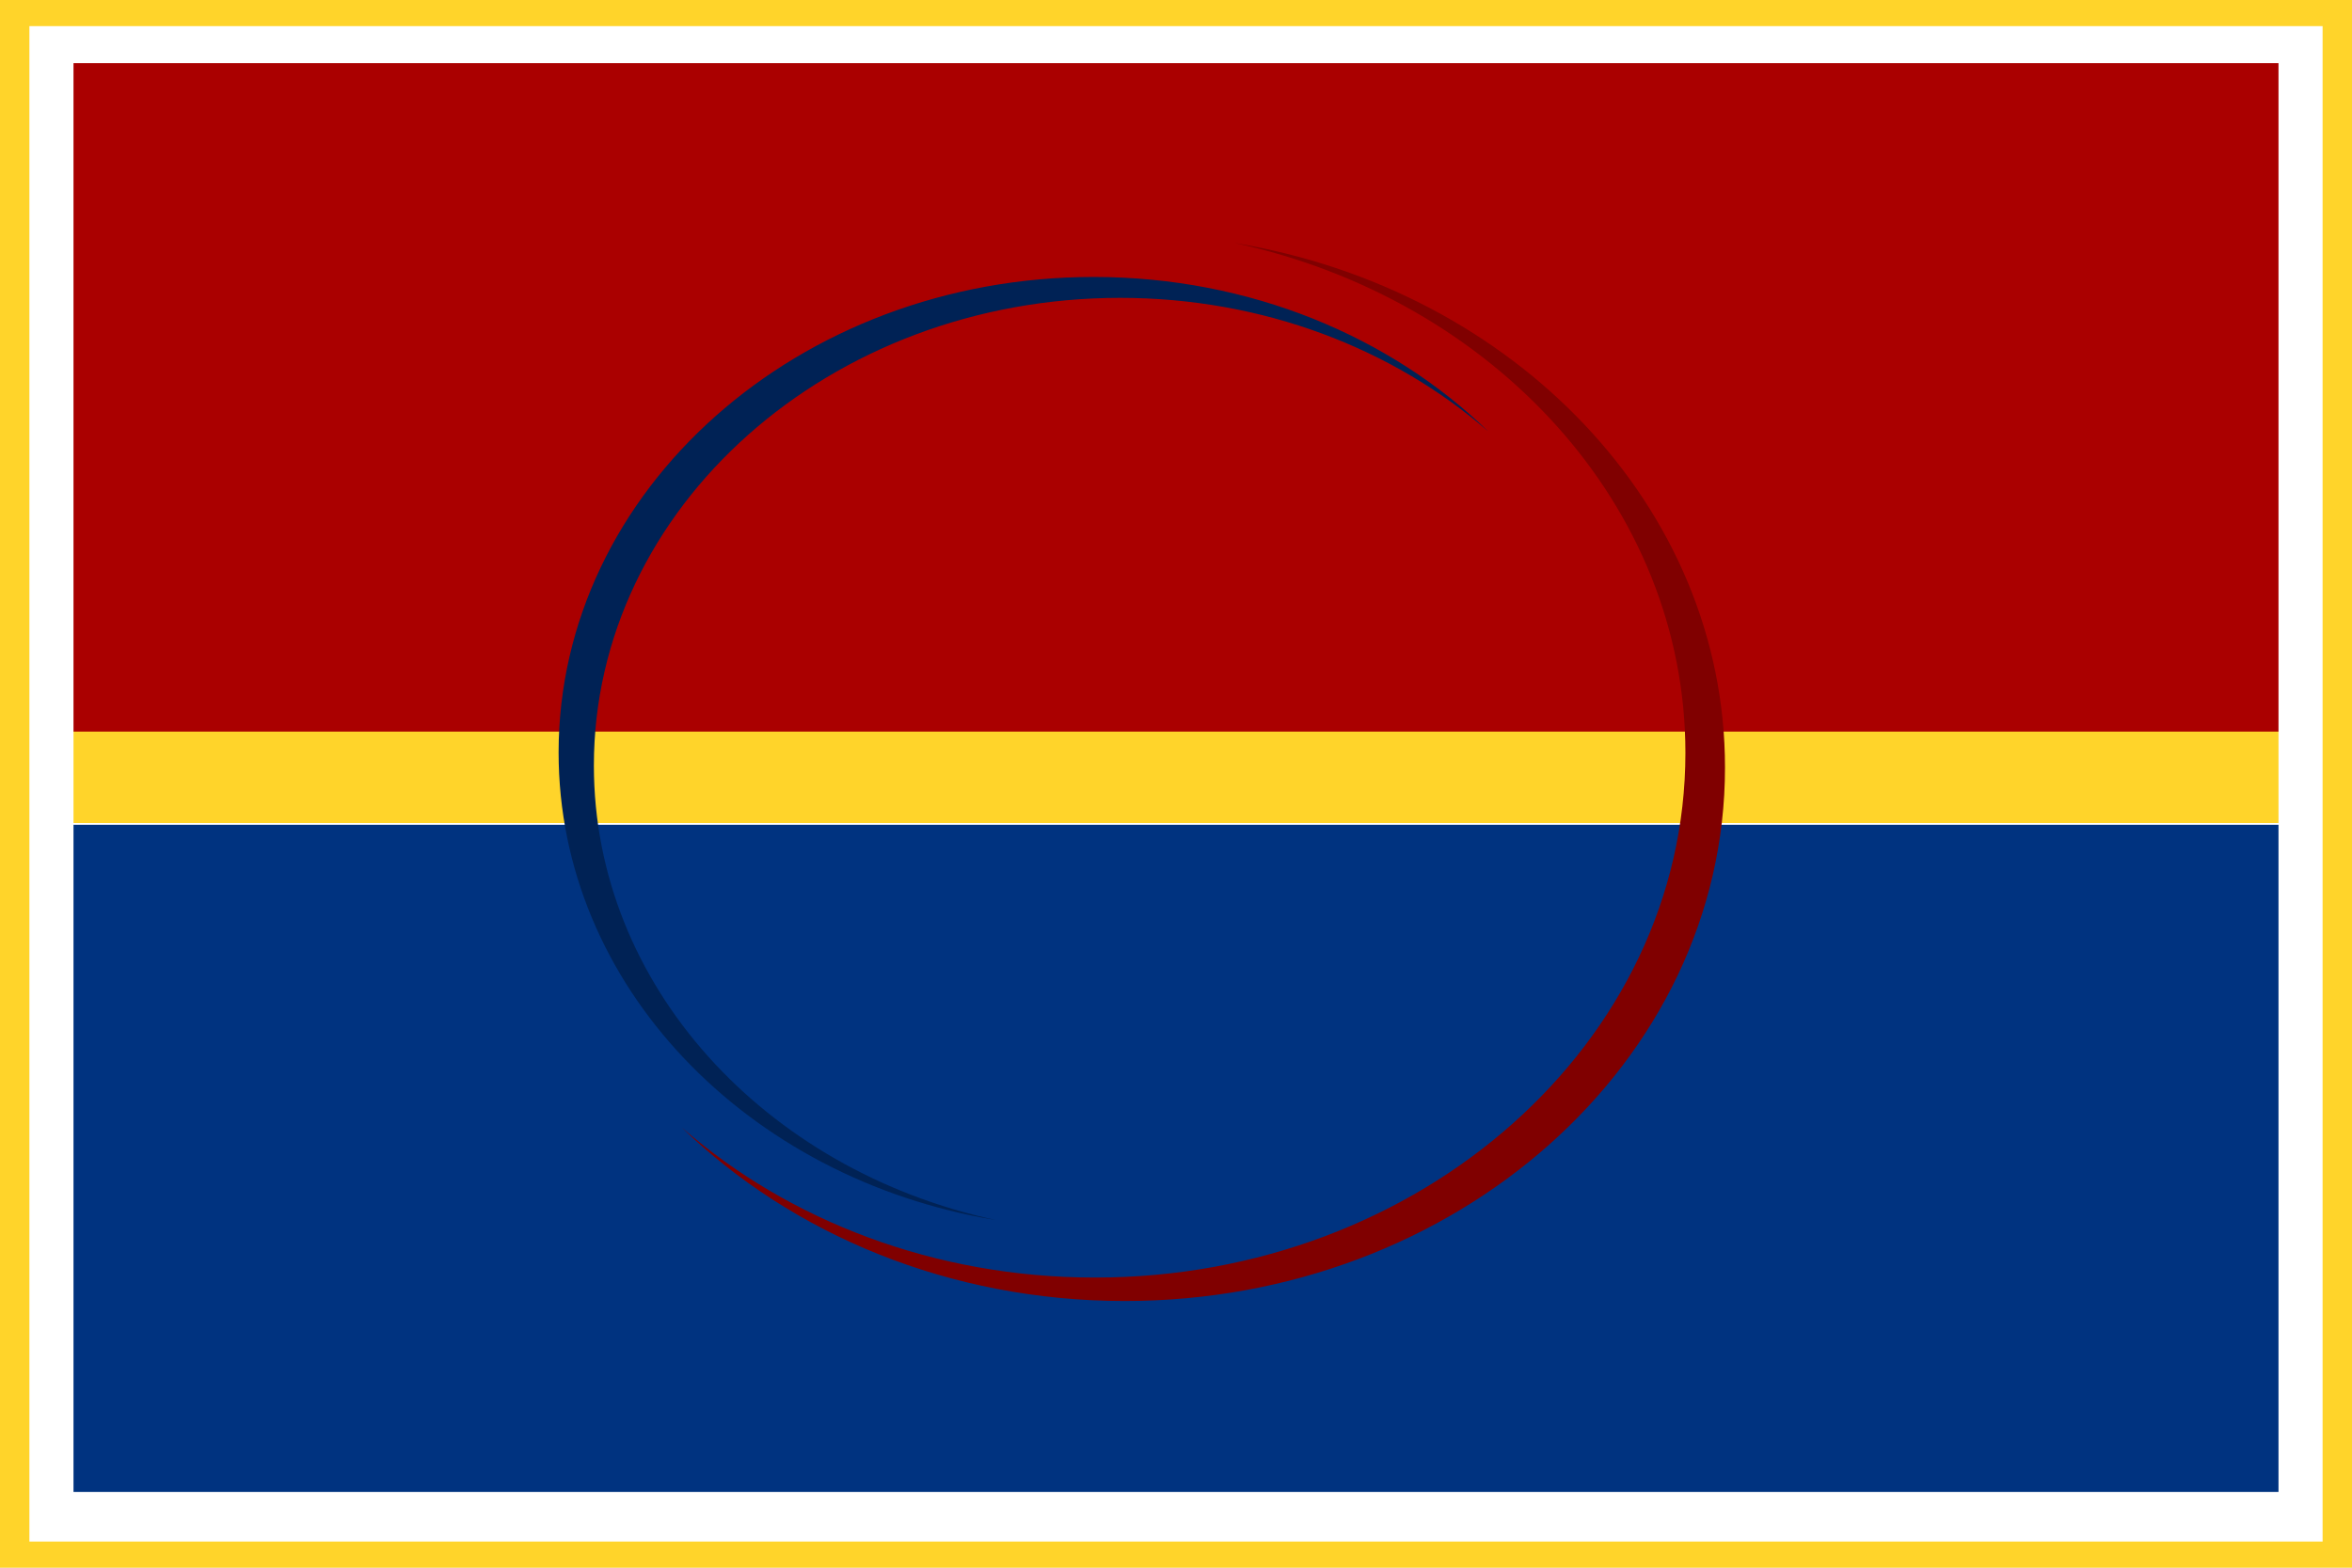
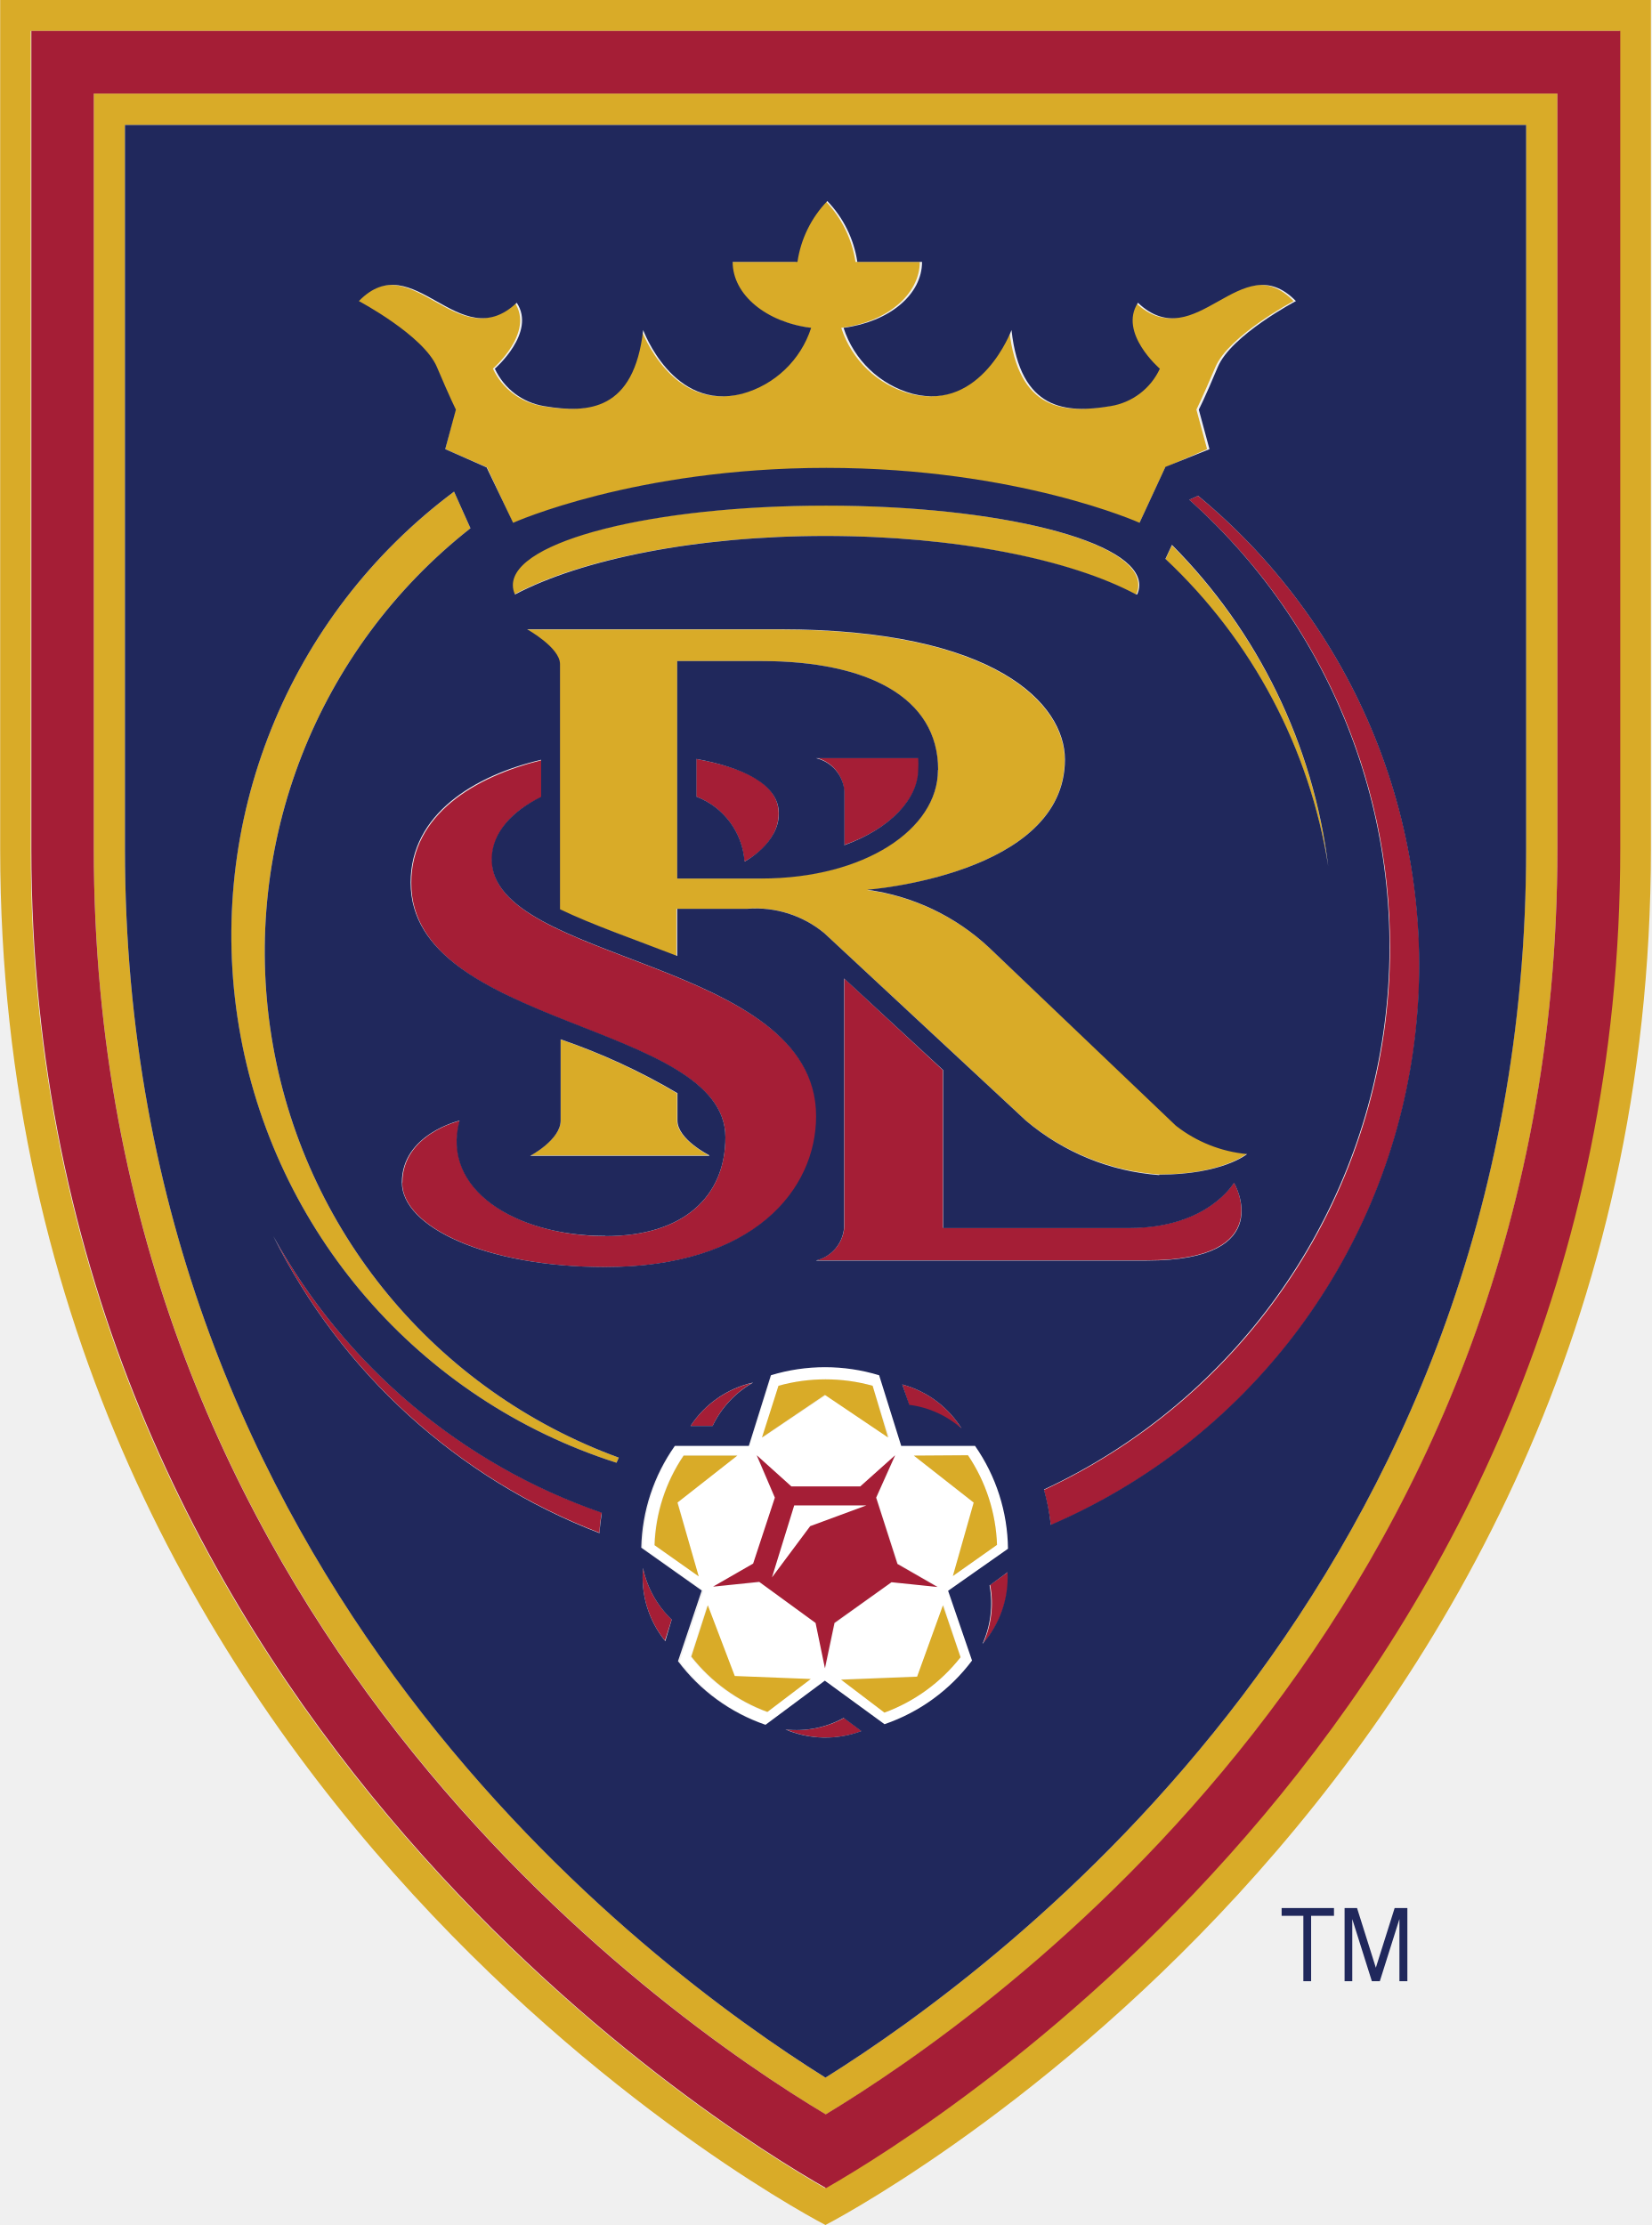
- <svg xmlns="http://www.w3.org/2000/svg" version="1.0" width="600" height="400" id="svg1878">
-   <defs id="defs1880">
-     <linearGradient id="linearGradient7085">
-       <stop style="stop-color:#009900;stop-opacity:1;" offset="0" id="stop7087" />
-       <stop id="stop8064" offset="1" style="stop-color:#00af00;stop-opacity:0.498;" />
-     </linearGradient>
-   </defs>
-   <rect style="fill:#ffd42a;fill-opacity:1;stroke:none;stroke-width:10;stroke-linecap:square;stroke-linejoin:miter;stroke-miterlimit:4;stroke-dasharray:none;stroke-dashoffset:0;stroke-opacity:1" id="rect4162" width="600" height="400" x="0" y="0" />
-   <rect y="6.667" x="7.5" height="386.667" width="585" id="rect4164" style="fill:#ffffff;fill-opacity:1;stroke:none;stroke-width:10;stroke-linecap:square;stroke-linejoin:miter;stroke-miterlimit:4;stroke-dasharray:none;stroke-dashoffset:0;stroke-opacity:1" />
-   <rect style="fill:#ffffff;fill-opacity:1;stroke:none;stroke-width:10;stroke-linecap:square;stroke-linejoin:miter;stroke-miterlimit:4;stroke-dasharray:none;stroke-dashoffset:0;stroke-opacity:1" id="rect4166" width="562.5" height="366.667" x="18.75" y="16.667" />
-   <rect style="fill:#ffd42a;fill-opacity:1;stroke:none;stroke-width:10;stroke-linecap:square;stroke-linejoin:miter;stroke-miterlimit:4;stroke-dasharray:none;stroke-dashoffset:0;stroke-opacity:1" id="rect4171" width="562.5" height="23.555" x="18.75" y="186.445" />
-   <rect y="16.112" x="18.75" height="170.555" width="562.5" id="rect4173" style="fill:#aa0000;fill-opacity:1;stroke:none;stroke-width:10;stroke-linecap:square;stroke-linejoin:miter;stroke-miterlimit:4;stroke-dasharray:none;stroke-dashoffset:0;stroke-opacity:1" />
-   <rect style="fill:#003380;fill-opacity:1;stroke:none;stroke-width:10;stroke-linecap:square;stroke-linejoin:miter;stroke-miterlimit:4;stroke-dasharray:none;stroke-dashoffset:0;stroke-opacity:1" id="rect4175" width="562.5" height="170.222" x="18.75" y="210.445" />
-   <path style="fill:#002255;fill-opacity:1;stroke:none;stroke-width:10;stroke-linecap:square;stroke-linejoin:miter;stroke-miterlimit:4;stroke-dasharray:none;stroke-dashoffset:0;stroke-opacity:1" d="M 279,70.667 C 203.652,70.667 142.5,125.024 142.5,192 C 142.5,251.385 190.572,300.842 253.992,311.292 C 195.2,298.598 151.5,251.479 151.5,195.333 C 151.5,129.461 211.644,76 285.75,76 C 322.285,76 355.426,88.994 379.641,110.062 C 354.68,85.855 318.825,70.667 279,70.667 z " id="path4177" />
-   <path id="path4182" d="M 286.909,331.958 C 371.442,331.958 440.049,270.975 440.049,195.834 C 440.049,129.21 386.117,73.724 314.966,62 C 380.925,76.241 429.952,129.104 429.952,192.094 C 429.952,265.996 362.476,325.975 279.336,325.975 C 238.347,325.975 201.167,311.397 174,287.76 C 202.004,314.919 242.229,331.958 286.909,331.958 z " style="fill:#800000;fill-opacity:1;stroke:none;stroke-width:10;stroke-linecap:square;stroke-linejoin:miter;stroke-miterlimit:4;stroke-dasharray:none;stroke-dashoffset:0;stroke-opacity:1" />
+ <svg xmlns="http://www.w3.org/2000/svg" height="367.104" viewBox="0 0 186.95 252" width="272.402">
+   <path d="m114.28 175.32a20.74 20.74 0 0 0 -3.73-11.65h-8.39l-2.5-8a21 21 0 0 0 -12.26 0l-2.5 8h-8.38a20.74 20.74 0 0 0 -3.73 11.65l6.85 4.85-2.69 8a20.81 20.81 0 0 0 9.91 7.21l6.63-4.93 6.72 5a20.81 20.81 0 0 0 9.93-7.3l-2.69-8zm-4.69-10.53a19.36 19.36 0 0 1 3.29 10.15l-5 3.53 2.35-8.29-6.78-5.32zm-21.44-7.84a19.88 19.88 0 0 1 10.66 0l1.87 5.84-7.15-4.78-7.13 4.78zm-9.1 21.55-5-3.53a19.21 19.21 0 0 1 3.35-10.18h6.12l-6.78 5.32zm7.75 15.42a19.64 19.64 0 0 1 -8.62-6.27l1.87-5.81 3 8.08 8.61.34zm6.68-4.89-1.08-5.16-6.4-4.67-5.23.54 4.54-2.61 2.46-7.47-2.17-4.83 4 3.53h7.9l3.9-3.53-2.15 4.8 2.45 7.47 4.54 2.61-5.3-.5-6.38 4.67zm15.29-1.38a19.64 19.64 0 0 1 -8.62 6.27l-4.91-3.73 8.61-.34 3-8.08z" fill="#fff" />
+   <path d="m87.4 178.66 4.37-5.81 6.34-2.37h-8.17z" fill="#fff" />
+   <g fill="#d9ab28">
+     <path d="m0 0v96.15c0 107.91 93.46 155.85 93.46 155.85s93.48-47.94 93.48-155.85v-96.15zm183.4 96.15c0 96.66-77.71 144.69-90 151.67-12.23-7-89.94-55-89.94-151.67v-92.65h179.94z" />
+     <path d="m93.47 239.5c18.67-11.2 82.88-56 82.88-143.32v-85.58h-165.75v85.55c0 87.3 64.29 132.1 82.86 143.32m-79.33-225.32h158.67v82c0 82.81-59.23 126.56-79.35 139.16-20.05-12.6-79.32-56.35-79.32-139.16v-82z" />
+     <path d="m131.96 63.35a60.74 60.74 0 0 1 18.44 34.82 62.48 62.48 0 0 0 -17.7-36.4zm-61.9 101.74a61 61 0 0 1 -16.8-105.26l-1.86-4.15a62.7 62.7 0 0 0 18.41 110 1.74 1.74 0 0 1 .26-.58m41.93-57.77a25.18 25.18 0 0 0 -13.85-6.53s22.4-1.72 22.4-14.75c0-6.27-7.84-14.75-32.27-14.75h-28.66s3.73 2.13 3.73 4v27.72c3.57 1.74 8.42 3.34 13.23 5.3v-5.39h7.88a12.19 12.19 0 0 1 8.87 2.76l22.85 21.24a26.43 26.43 0 0 0 15.1 6.09c7.09 0 9.93-2.37 9.93-2.37a15.42 15.42 0 0 1 -8.06-3.27zm-25.8-7.83h-9.53v-24.63h9.53c12 0 20 4.11 20 12.3 0 6.65-8.31 12.28-20 12.28" />
+     <path d="m63.47 117.73v9.2c0 2.13-3.42 3.94-3.42 3.94h20.22s-3.62-1.87-3.62-3.94v-3.1a71.85 71.85 0 0 0 -13.18-6.1m-14.07-76.16c1.51 3.57 2.15 4.82 2.15 4.82l-1.15 4.48 4.74 2.07 2.93 6.33s13.82-6.22 35.47-6.22 35.47 6.22 35.47 6.22l2.93-6.33 4.74-2.07-1.21-4.48s.63-1.25 2.15-4.82 8.85-7.47 8.85-7.47c-6.2-6.37-11.33 6.38-17.88.19-2.24 3.38 2.48 7.47 2.48 7.47a7.47 7.47 0 0 1 -5.6 4.24c-5 .84-10.15.52-11.2-8.62 0 0-3.36 9.24-11.2 7.22a11.35 11.35 0 0 1 -7.82-7.47c5.06-.62 8.89-3.73 8.89-7.47h-7.28a12.64 12.64 0 0 0 -3.4-6.89 12.53 12.53 0 0 0 -3.38 6.89h-7.33c0 3.73 3.83 6.79 8.89 7.47a11.35 11.35 0 0 1 -7.82 7.47c-7.8 2-11.2-7.22-11.2-7.22-1.01 9.12-6.22 9.45-11.22 8.61a7.47 7.47 0 0 1 -5.6-4.24s4.72-4.05 2.48-7.47c-6.53 6.22-11.67-6.54-17.88-.18 0 0 7.34 3.86 8.85 7.47" />
+     <path d="m128.65 67.33a2.48 2.48 0 0 0 .24-1.08c0-5-15.85-9-35.47-9s-35.47 4-35.47 9a2.48 2.48 0 0 0 .24 1.08c7.48-3.98 20.55-6.63 35.21-6.63s27.62 2.65 35.16 6.63m-51.86 102.85 6.78-5.32h-6.08a19.21 19.21 0 0 0 -3.29 10.15l5 3.53zm22.1-13.23a19.88 19.88 0 0 0 -10.66 0l-1.87 5.86 7.13-4.82 7.15 4.82zm4.67 7.91 6.78 5.32-2.36 8.32 5-3.53a19.36 19.36 0 0 0 -3.29-10.15zm-23.33 16.95-1.87 5.81a19.51 19.51 0 0 0 8.62 6.27l4.91-3.73-8.61-.34zm23.7 8.09-8.61.34 4.91 3.73a19.51 19.51 0 0 0 8.62-6.27l-2-5.88z" />
+   </g>
+   <path d="m3.53 3.5v92.65c0 96.66 77.71 144.69 90 151.67 12.23-7 89.94-55 89.94-151.67v-92.65zm172.82 92.65c0 87.3-64.29 132.1-82.86 143.32-18.67-11.2-82.89-55.97-82.89-143.32v-85.55h165.75z" fill="#a51e36" />
+   <path d="m157.4 107.28a67.74 67.74 0 0 1 -39.2 61.47 27 27 0 0 1 .78 4 69 69 0 0 0 16.67-116.6l-1 .45a67.72 67.72 0 0 1 22.75 50.68m-89.53 66.32a15.43 15.43 0 0 1 .26-2.3 67.72 67.72 0 0 1 -37.2-31.3 68.88 68.88 0 0 0 36.94 33.6m27.72-84v6.1c5.36-1.87 8.44-5.34 8.44-8.61a9 9 0 0 0 0-1.27h-11.63a4.18 4.18 0 0 1 3.17 3.73" fill="#a51e36" />
+   <path d="m95.59 110.82v28.19a4.16 4.16 0 0 1 -3.19 3.73h37.47c14.93 0 9.86-8.81 9.86-8.81s-2.93 5.13-11.82 5.13h-21.15v-17.86zm-11.29-13.25s3.86-1.87 3.86-5.43-4.26-5.25-9.33-6.18v4.27a8.51 8.51 0 0 1 5.45 7.34m-38.75 36.38c0 5 9.56 9.56 23 9.56 16.91 0 23.95-8.77 23.95-17.06 0-17.75-36.77-17.38-36.77-29.06 0-3.06 2.31-5.6 5.6-7.09v-4.2c-7.53 1.86-14.75 6.15-14.75 13.88-.1 16.44 35.57 15.9 35.57 28.82 0 6.66-4.67 11.2-13.55 11.2-10.08 0-18.67-5.25-16.5-13.07 0 0-6.53 1.51-6.53 7m27.25 43.66a11.48 11.48 0 0 0 2.48 8.23l.77-2.41a11.07 11.07 0 0 1 -3.25-5.82m16.15 18.28a11.61 11.61 0 0 0 8.61.19l-2-1.49a11.07 11.07 0 0 1 -6.57 1.31m23.12-16.38a11 11 0 0 1 -.8 6.65 11.5 11.5 0 0 0 2.84-8.12zm-9.95-22.7.78 2.39a11.07 11.07 0 0 1 6.07 2.82 11.44 11.44 0 0 0 -6.85-5.21m-16.93-.19a11.48 11.48 0 0 0 -7.05 4.89h2.5a11.2 11.2 0 0 1 4.55-4.91m13.97 13.03 2.15-4.8-3.95 3.53h-7.8l-3.92-3.53 2.05 4.8-2.46 7.47-4.54 2.61 5.23-.54 6.38 4.65 1.06 5.13 1.08-5.13 6.46-4.61 5.21.54-4.54-2.61zm-7.47 3.23-4.33 5.81 2.52-8.16h8.18z" fill="#a51e36" />
+   <path d="m14.13 14.15v82c0 82.81 59.23 126.56 79.33 139.16 20.12-12.6 79.35-56.35 79.35-139.16v-82zm61.19 171.73a11.48 11.48 0 0 1 -2.52-8.29 11.2 11.2 0 0 0 3.25 5.84zm13.63 10a11.07 11.07 0 0 0 6.57-1.31l2 1.49a11.61 11.61 0 0 1 -8.61-.19m23.17-16.33 2-1.47a11.5 11.5 0 0 1 -2.84 8.12 11.2 11.2 0 0 0 .8-6.65m-4.69.63 2.71 7.9a20.81 20.81 0 0 1 -9.91 7.21l-6.76-4.93-6.72 5a20.81 20.81 0 0 1 -9.91-7.21l2.69-8-6.85-4.85a20.74 20.74 0 0 1 3.8-11.53h8.38l2.5-8a21 21 0 0 1 12.26 0l2.5 8h8.36a20.74 20.74 0 0 1 3.73 11.65zm-38.79-40.17c8.84 0 13.57-4.5 13.57-11.2 0-13-35.65-12.41-35.65-28.86 0-7.73 7.22-12.11 14.78-13.89v4.2c-3.19 1.55-5.6 4-5.6 7.09.01 11.69 36.74 11.32 36.74 29.07 0 8.29-7 17.09-23.91 17.09-13.48 0-23-4.54-23-9.58 0-5.47 6.53-7 6.53-7-2.14 7.83 6.38 13.06 16.47 13.06m11.78-9.07h-20.25s3.45-1.81 3.45-4v-9.2a71.85 71.85 0 0 1 13.23 6.1v3.1c0 2.13 3.62 3.94 3.62 3.94m48.33-63.52c-7.47-4-20.53-6.63-35.19-6.63s-27.62 2.65-35.16 6.63a2.45 2.45 0 0 1 -.24-1.06c0-5 15.85-9 35.47-9s35.47 4 35.47 9a2.45 2.45 0 0 1 -.24 1.06m-19.73 94.6a11.07 11.07 0 0 0 -6.07-2.82l-.8-2.31a11.44 11.44 0 0 1 6.85 5.21m-23.78-5.4a11.2 11.2 0 0 0 -4.55 4.89h-2.5a11.48 11.48 0 0 1 7.06-4.91m7.16-13.83a4.16 4.16 0 0 0 3.17-3.73v-28.21l11.22 10.38v17.89h21.12c8.89 0 11.82-5.13 11.82-5.13s5.15 8.81-9.86 8.81h-37.47zm38.85-9.67a26.43 26.43 0 0 1 -15.08-6.16l-22.84-21.24a12.19 12.19 0 0 0 -8.75-2.76h-7.91v5.34c-4.82-1.87-9.67-3.55-13.27-5.29v-27.77c0-1.87-3.73-3.94-3.73-3.94h28.64c24.43 0 32.27 8.47 32.27 14.75 0 13.07-22.4 14.75-22.4 14.75a25.18 25.18 0 0 1 13.82 6.56l21.15 20.17a15.42 15.42 0 0 0 8.06 3.21s-2.81 2.33-9.94 2.33m.69-69.74.74-1.59a62.48 62.48 0 0 1 17.7 36.4 60.74 60.74 0 0 0 -18.44-34.81m0-10.42-2.93 6.33s-13.82-6.22-35.47-6.22-35.47 6.22-35.47 6.22l-3-6.27-4.69-2.07 1.21-4.48s-.63-1.23-2.15-4.82-8.84-7.47-8.84-7.47c6.2-6.37 11.33 6.38 17.88.19 2.24 3.38-2.48 7.47-2.48 7.47a7.47 7.47 0 0 0 5.6 4.24c5 .84 10.15.52 11.2-8.62 0 0 3.36 9.24 11.2 7.22a11.35 11.35 0 0 0 7.82-7.47c-5.06-.62-8.89-3.73-8.89-7.47h7.34a12.53 12.53 0 0 1 3.38-6.89 12.64 12.64 0 0 1 3.4 6.89h7.33c0 3.73-3.73 6.79-8.89 7.47a11.35 11.35 0 0 0 7.82 7.47c7.8 2 11.2-7.22 11.2-7.22 1 9.15 6.2 9.46 11.2 8.62a7.47 7.47 0 0 0 5.6-4.24s-4.72-4.05-2.48-7.47c6.55 6.21 11.69-6.55 17.89-.19 0 0-7.34 3.86-8.85 7.47s-2.15 4.82-2.15 4.82l1.21 4.48zm-80.56 2.8 1.86 4.15a61 61 0 0 0 16.8 105.26c-.09.21-.19.39-.26.58a62.7 62.7 0 0 1 -18.4-109.99m-20.47 84.32a67.72 67.72 0 0 0 37.2 31.34c-.11.75-.21 1.51-.26 2.3a68.88 68.88 0 0 1 -36.94-33.64m88.05 32.7a24.73 24.73 0 0 0 -.77-4 67.85 67.85 0 0 0 16.45-112.1l1-.45a69 69 0 0 1 -16.68 116.55" fill="#20285c" />
+   <path d="m106.22 87.17c0-8.19-8-12.3-20-12.3h-9.55v24.63h9.53c11.69 0 20-5.6 20-12.28m-21.9 10.35a8.51 8.51 0 0 0 -5.45-7.34v-4.27c5.06.93 9.33 2.78 9.33 6.18s-3.86 5.43-3.86 5.43m11.29-1.87v-6.1a4.18 4.18 0 0 0 -3.21-3.73h11.56a9 9 0 0 1 0 1.27c0 3.27-3.08 6.7-8.44 8.61m49.6 121.23h2.46v7.41h.88v-7.41h2.59v-.88h-5.93zm10.67 5.88-2.13-6.76h-1.41v8.29h.87v-7.04l2.22 7.04h.9l2.22-7.04v7.04h.9v-8.29h-1.44z" fill="#20285c" />
</svg>
